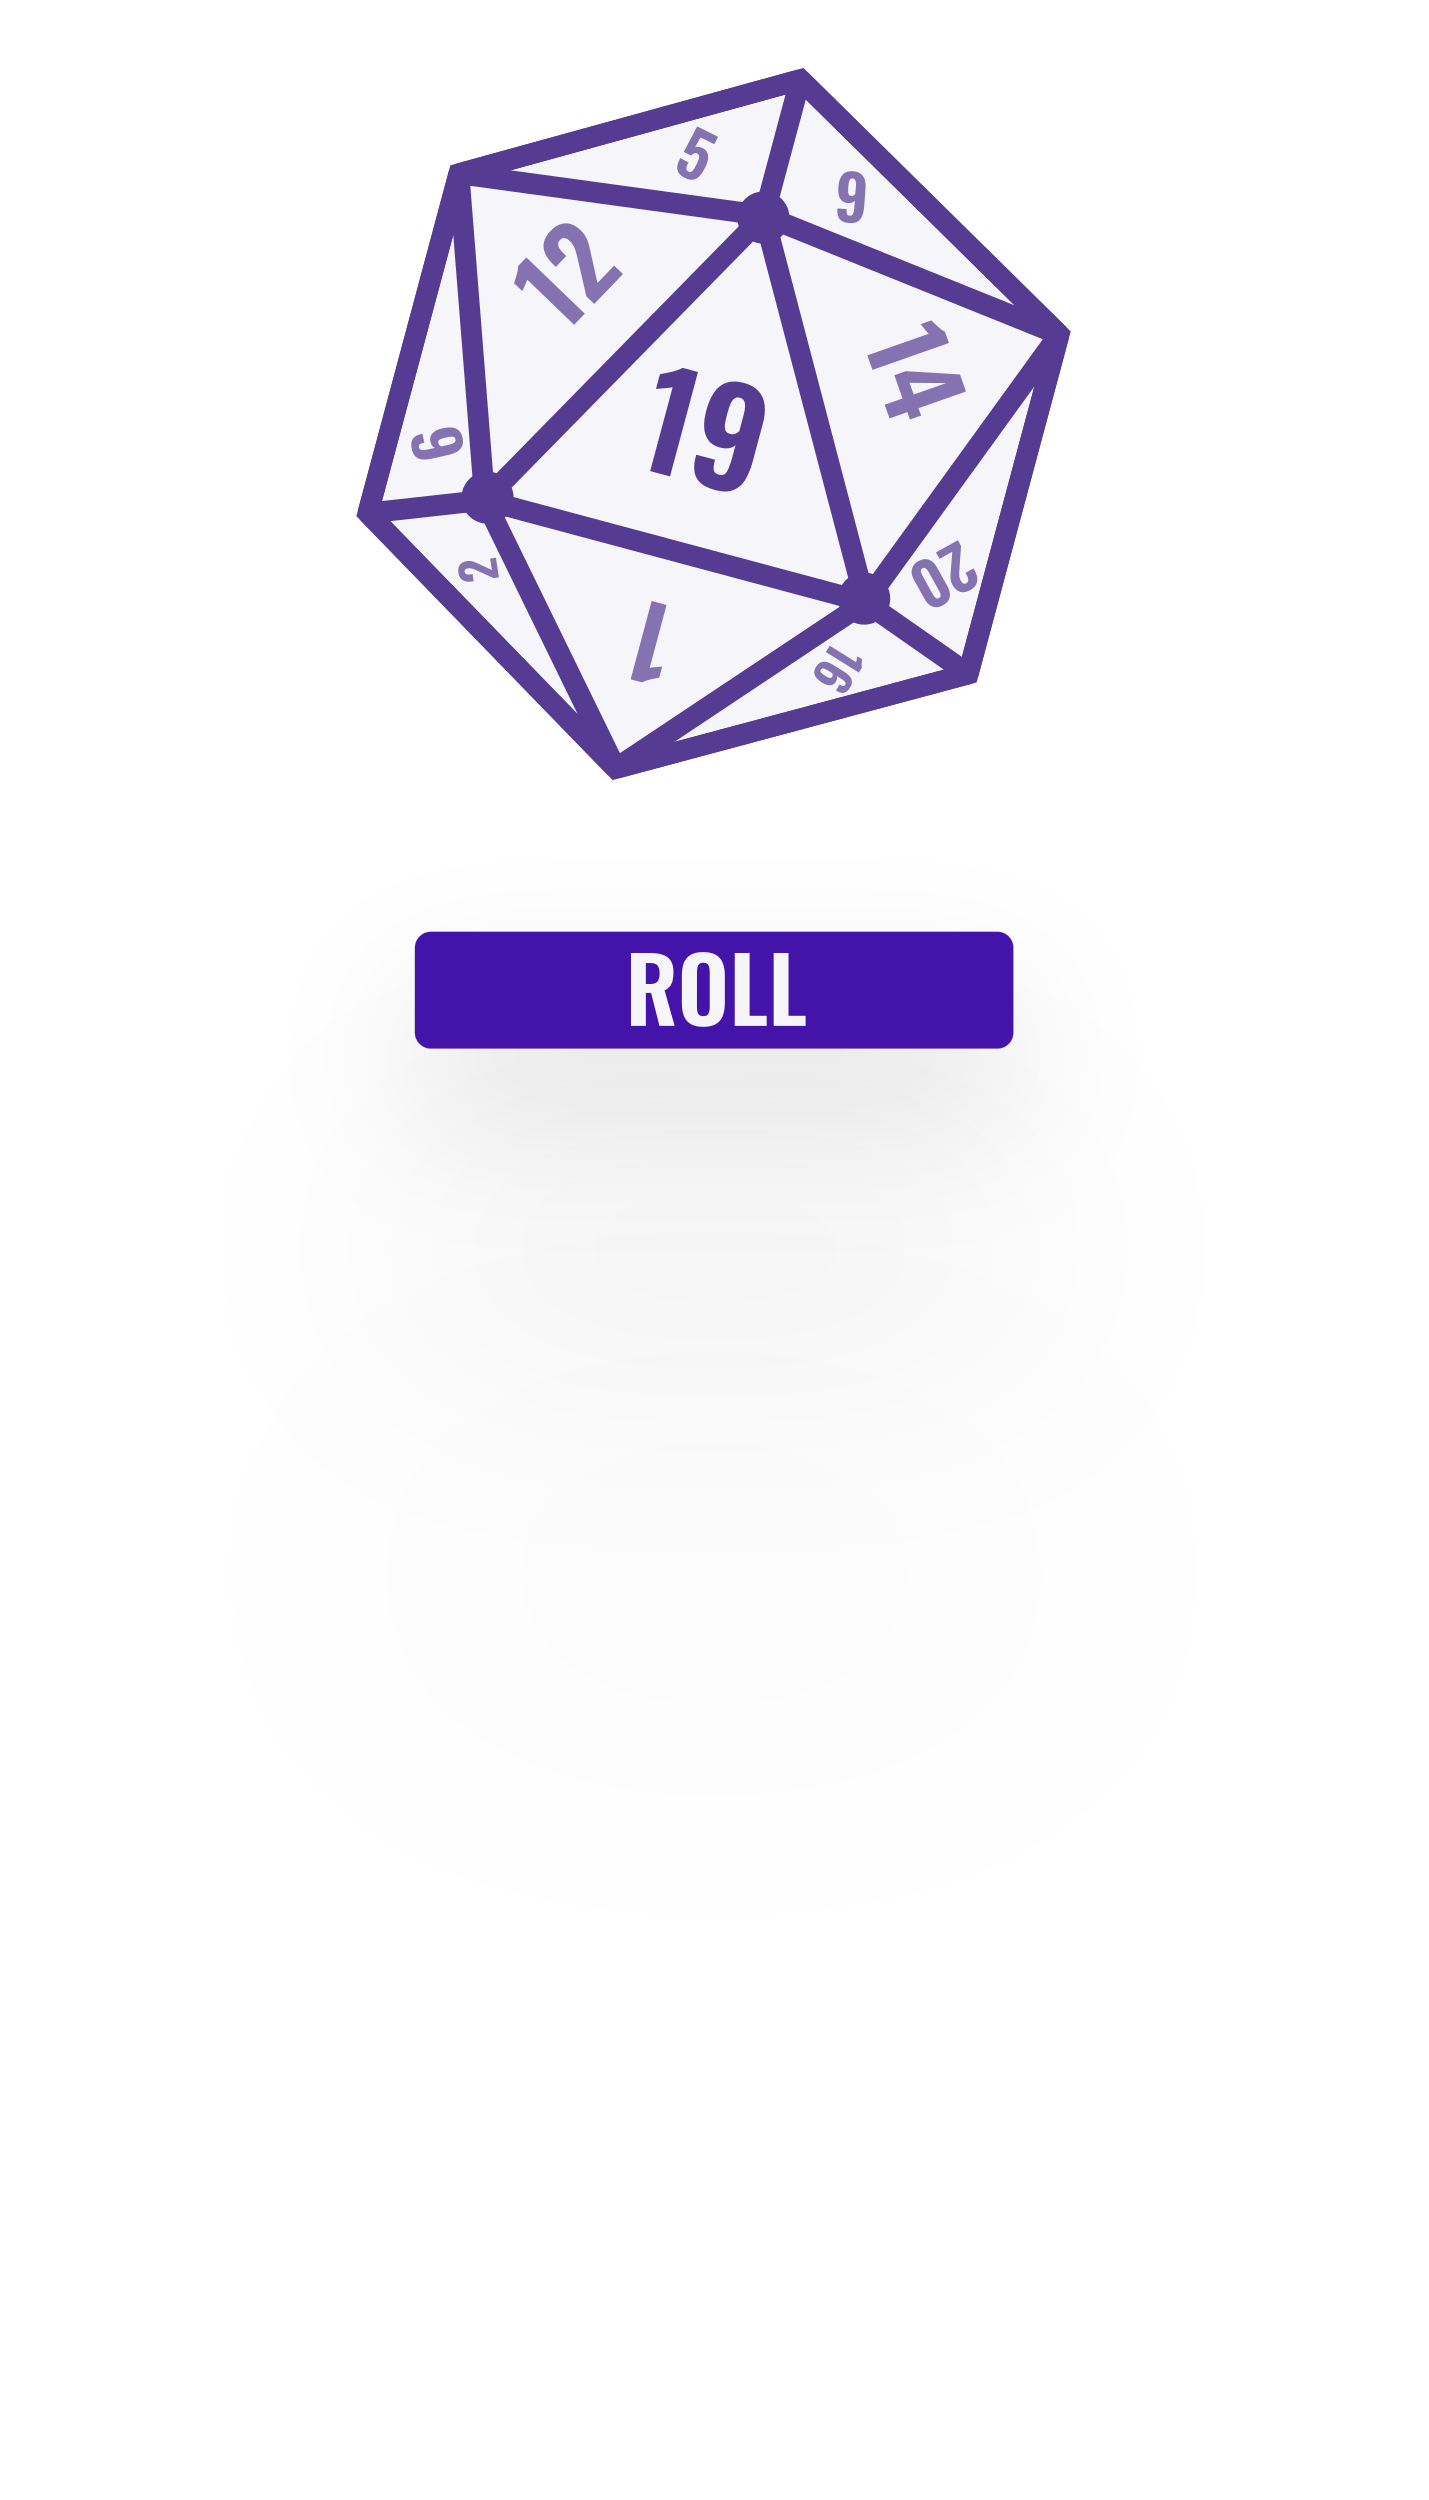
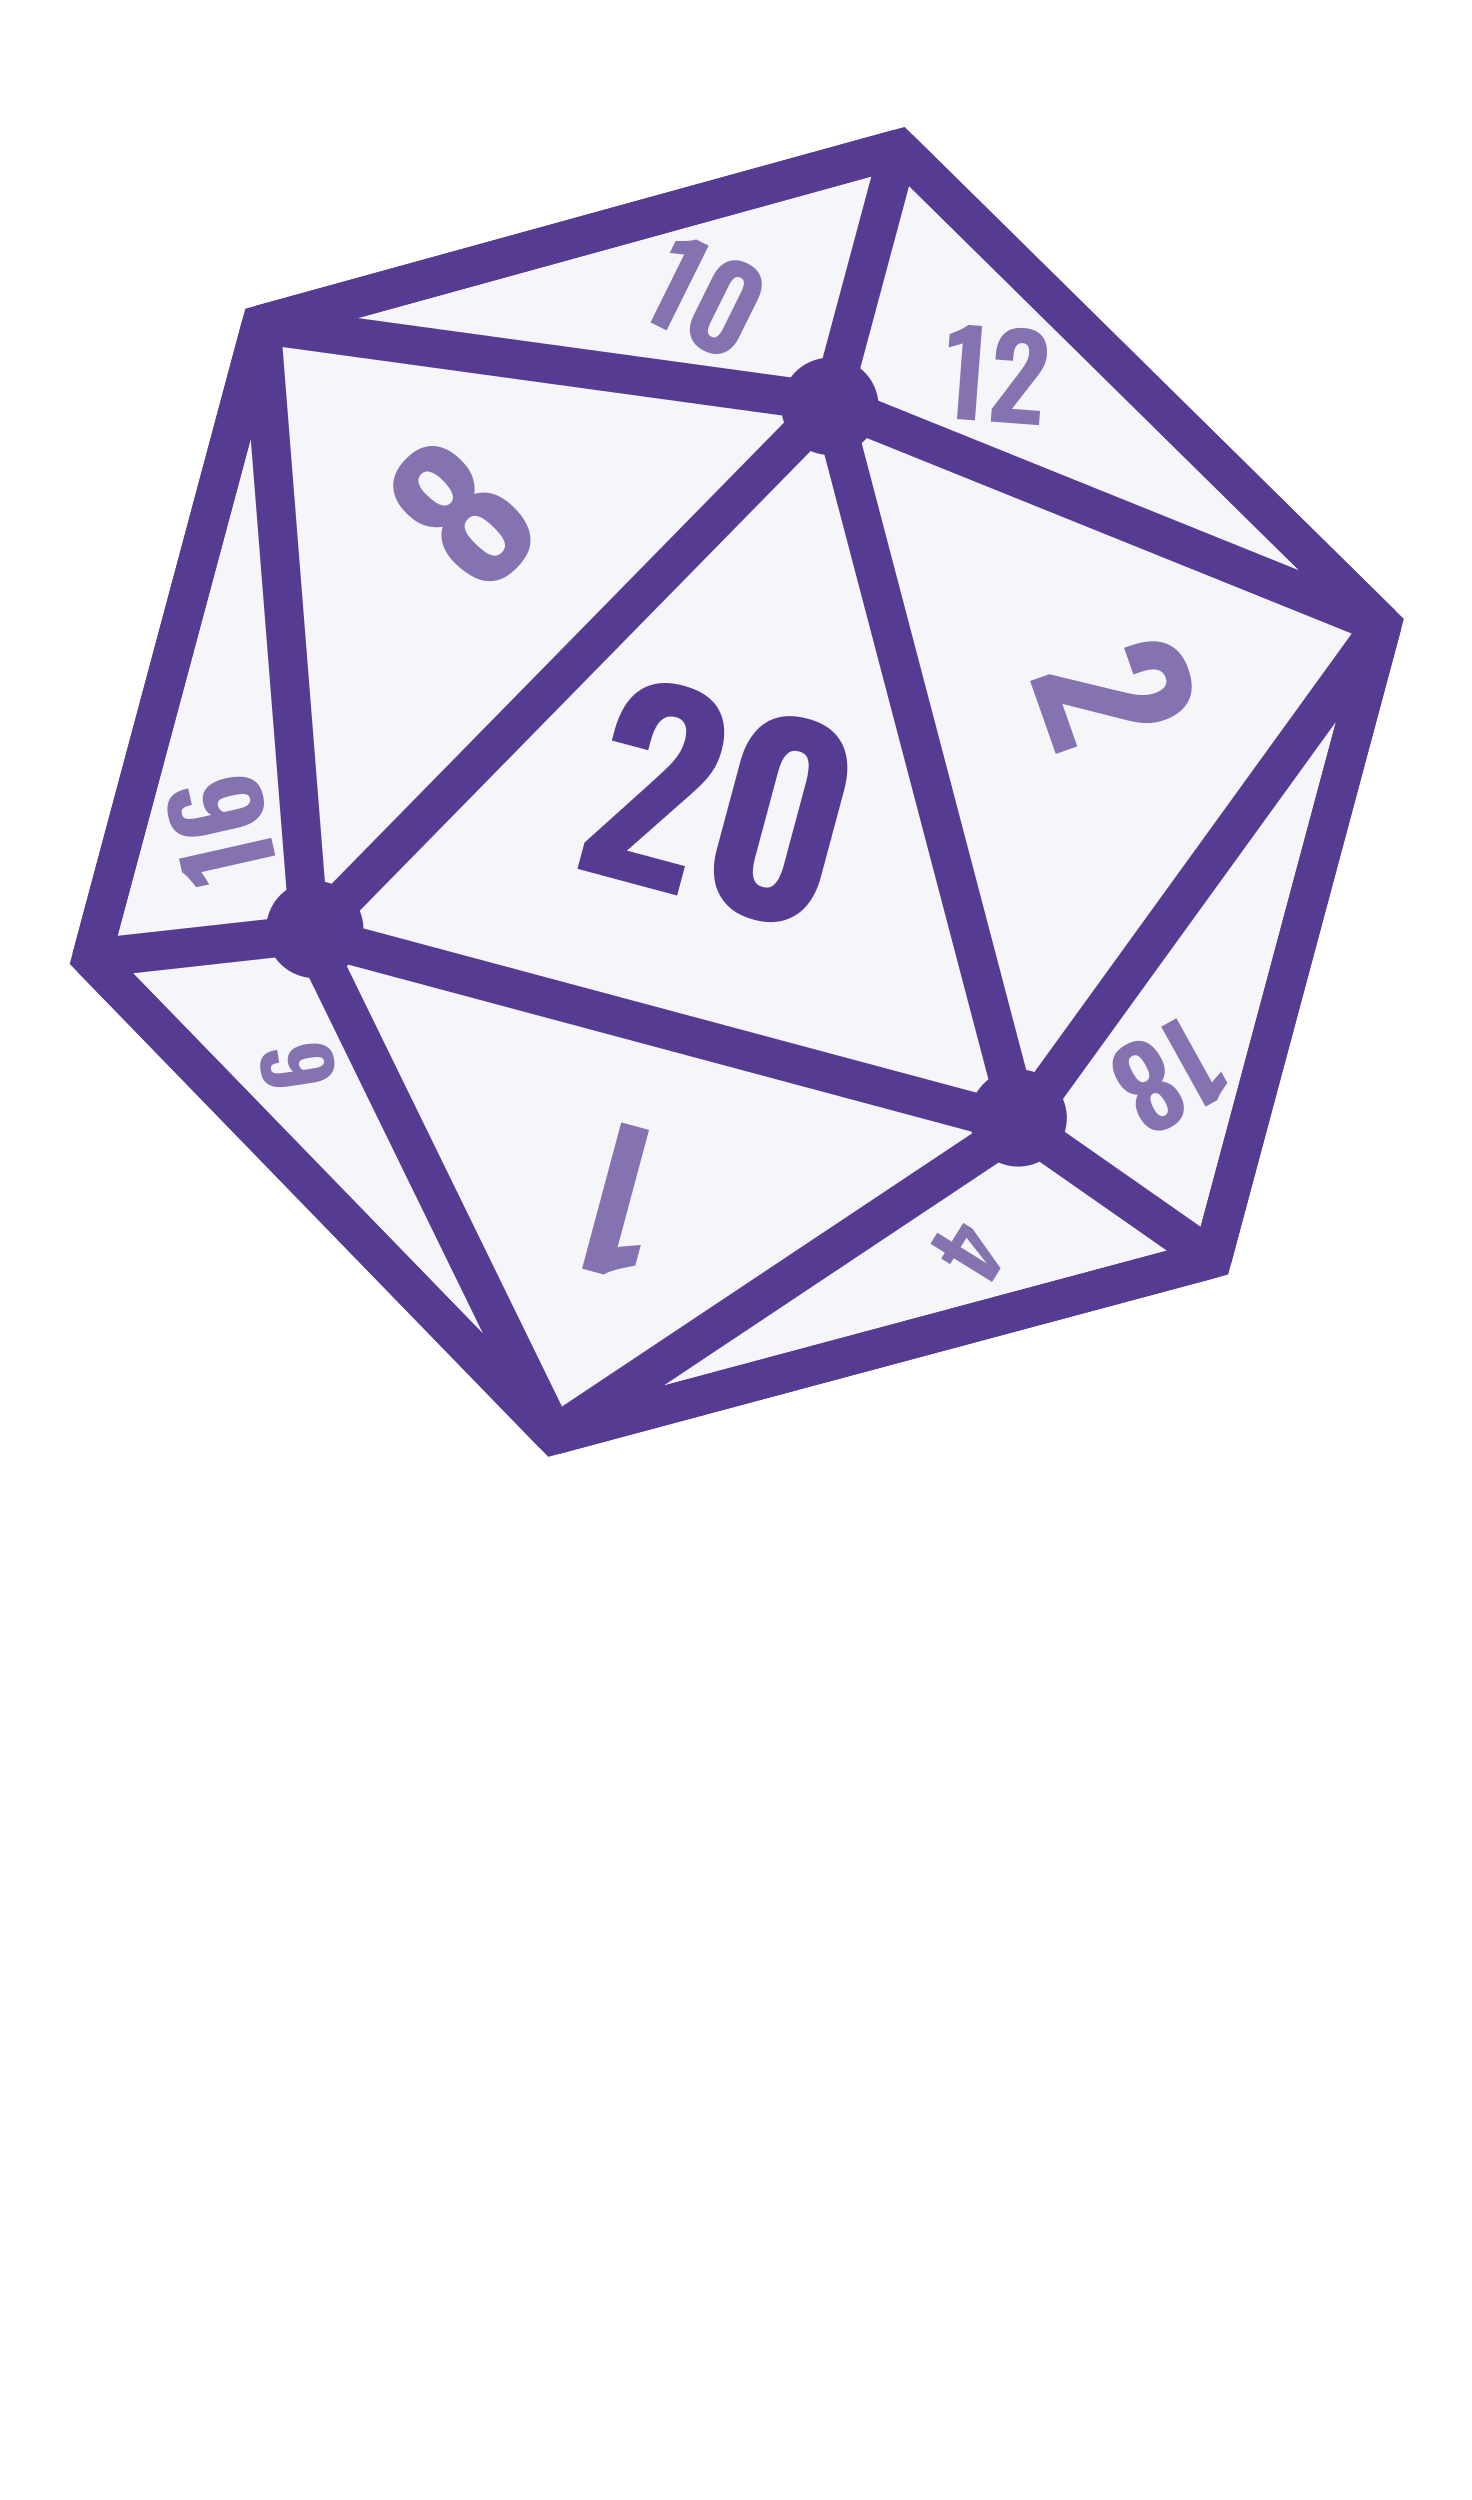
- <svg xmlns="http://www.w3.org/2000/svg" width="685" height="1199" viewBox="0 0 685 1199" fill="none">
-   <path d="M507.922 160.459L383.843 38.179L220.077 83.331L176.466 246.09L295.327 368.525L464.311 323.218L507.922 160.459Z" fill="#F5F5FA" stroke="#553B92" stroke-width="10" />
-   <path d="M366.373 103.379L415.042 288.793M366.373 103.379L507.922 160.459M366.373 103.379L383.843 38.179M366.373 103.379L220.077 83.331M366.373 103.379L232.482 239.876M415.042 288.793L507.922 160.459M415.042 288.793L232.482 239.876M415.042 288.793L295.327 368.525M415.042 288.793L464.311 323.218M507.922 160.459L383.843 38.179M507.922 160.459L464.311 323.218M383.843 38.179L220.077 83.331M464.311 323.218L295.327 368.525M295.327 368.525L176.466 246.09M295.327 368.525L232.482 239.876M176.466 246.09L220.077 83.331M176.466 246.09L232.482 239.876M220.077 83.331L232.482 239.876" stroke="#553B92" stroke-width="10" />
-   <circle cx="366.114" cy="104.344" r="9.5" transform="rotate(15 366.114 104.344)" stroke="#553B92" stroke-width="6" />
-   <circle cx="414.465" cy="287.087" r="9.5" transform="rotate(15 414.465 287.087)" stroke="#553B92" stroke-width="6" />
-   <circle cx="233.837" cy="238.684" r="9.5" transform="rotate(15 233.837 238.684)" stroke="#553B92" stroke-width="6" />
-   <g filter="url(#filter0_d_17_1198)">
-     <path d="M311.819 225.935L322.586 185.752C322.16 185.859 321.584 185.948 320.858 186.018C320.185 186.059 319.438 186.124 318.619 186.213C317.811 186.262 317.044 186.321 316.319 186.392C315.604 186.421 315.039 186.469 314.624 186.534L316.512 179.487C317.073 179.372 317.821 179.219 318.756 179.028C319.732 178.848 320.76 178.637 321.84 178.397C322.921 178.156 323.95 177.858 324.929 177.502C325.949 177.157 326.752 176.798 327.338 176.424L334.756 178.412L321.339 228.486L311.819 225.935ZM342.957 235.007C339.866 234.179 337.521 233.042 335.92 231.598C334.33 230.112 333.378 228.31 333.061 226.194C332.756 224.036 332.973 221.576 333.713 218.815C333.746 218.691 333.779 218.568 333.813 218.444C333.846 218.32 333.879 218.197 333.912 218.073L342.938 220.491C342.374 222.593 342.161 224.215 342.297 225.355C342.474 226.507 343.366 227.298 344.974 227.729C345.963 227.994 346.808 227.889 347.51 227.415C348.211 226.94 348.863 225.988 349.467 224.56C350.071 223.132 350.709 221.16 351.383 218.646L352.758 213.515C351.938 214.267 350.905 214.742 349.66 214.938C348.415 215.135 347.065 215.06 345.612 214.715C342.922 214.038 340.95 212.825 339.696 211.076C338.453 209.285 337.785 207.162 337.692 204.708C337.64 202.265 337.984 199.662 338.724 196.901C339.64 193.48 340.868 190.629 342.407 188.347C343.946 186.065 345.893 184.488 348.246 183.617C350.641 182.757 353.467 182.763 356.722 183.635C359.896 184.486 362.289 185.856 363.903 187.746C365.528 189.595 366.474 191.836 366.74 194.469C367.006 197.103 366.708 200.026 365.847 203.241L360.96 221.478C360.088 224.734 358.933 227.56 357.496 229.958C356.058 232.356 354.172 234.037 351.837 235.001C349.503 235.966 346.543 235.968 342.957 235.007ZM350.225 208.132C351.173 208.386 352.001 208.343 352.711 208.003C353.473 207.633 354.084 207.245 354.547 206.839L356.684 198.864C357.026 197.587 357.238 196.384 357.319 195.258C357.4 194.131 357.261 193.166 356.902 192.363C356.542 191.56 355.848 191.021 354.817 190.745C353.787 190.469 352.91 190.609 352.187 191.166C351.463 191.723 350.827 192.613 350.279 193.835C349.772 195.069 349.275 196.592 348.789 198.405C348.337 200.095 347.995 201.616 347.766 202.968C347.536 204.32 347.569 205.433 347.865 206.307C348.202 207.193 348.988 207.801 350.225 208.132Z" fill="#553B92" />
+ <svg xmlns="http://www.w3.org/2000/svg" width="378" height="642" viewBox="0 0 378 642" fill="none">
+   <path d="M354.922 160.459L230.843 38.179L67.076 83.331L23.465 246.09L142.327 368.525L311.311 323.218L354.922 160.459Z" fill="#F5F5FA" stroke="#553B92" stroke-width="10" />
+   <path d="M213.373 103.379L262.042 288.793M213.373 103.379L354.922 160.459M213.373 103.379L230.843 38.179M213.373 103.379L67.076 83.331M213.373 103.379L79.482 239.876M262.042 288.793L354.922 160.459M262.042 288.793L79.482 239.876M262.042 288.793L142.327 368.525M262.042 288.793L311.311 323.218M354.922 160.459L230.843 38.179M354.922 160.459L311.311 323.218M230.843 38.179L67.076 83.331M311.311 323.218L142.327 368.525M142.327 368.525L23.465 246.09M142.327 368.525L79.482 239.876M23.465 246.09L67.076 83.331M23.465 246.09L79.482 239.876M67.076 83.331L79.482 239.876" stroke="#553B92" stroke-width="10" />
+   <circle cx="213.114" cy="104.344" r="9.5" transform="rotate(15 213.114 104.344)" stroke="#553B92" stroke-width="6" />
+   <circle cx="261.465" cy="287.087" r="9.5" transform="rotate(15 261.465 287.087)" stroke="#553B92" stroke-width="6" />
+   <circle cx="80.837" cy="238.684" r="9.5" transform="rotate(15 80.8369 238.684)" stroke="#553B92" stroke-width="6" />
+   <g filter="url(#filter0_d_17_341)">
+     <path d="M148.29 223.114L150.096 216.376L167.293 200.907C168.575 199.749 169.779 198.636 170.905 197.568C172.071 196.512 173.078 195.39 173.926 194.204C174.826 192.987 175.481 191.617 175.889 190.092C176.32 188.485 176.337 187.186 175.939 186.196C175.553 185.165 174.783 184.495 173.629 184.186C172.393 183.854 171.351 183.951 170.504 184.475C169.668 184.957 168.977 185.722 168.432 186.768C167.886 187.815 167.437 188.997 167.083 190.316L166.454 192.665L157.119 190.164L157.782 187.691C158.577 184.724 159.737 182.208 161.262 180.143C162.828 178.089 164.772 176.688 167.092 175.941C169.465 175.163 172.279 175.21 175.535 176.083C179.945 177.264 182.953 179.307 184.56 182.212C186.168 185.116 186.413 188.649 185.298 192.812C184.757 194.831 183.945 196.623 182.863 198.189C181.793 199.713 180.527 201.14 179.066 202.472C177.657 203.773 176.149 205.114 174.542 206.494L161.006 218.438L175.904 222.43L173.883 229.972L148.29 223.114ZM193.611 236.185C190.602 235.379 188.274 234.093 186.627 232.326C184.98 230.56 183.949 228.472 183.535 226.064C183.131 223.615 183.31 220.968 184.072 218.125L190.085 195.684C190.869 192.758 192.027 190.33 193.561 188.4C195.105 186.428 197.032 185.089 199.341 184.383C201.651 183.677 204.351 183.738 207.442 184.566C210.492 185.383 212.819 186.669 214.425 188.425C216.072 190.191 217.071 192.314 217.423 194.794C217.785 197.232 217.575 199.914 216.791 202.84L210.778 225.281C210.016 228.124 208.848 230.506 207.273 232.425C205.71 234.303 203.773 235.595 201.464 236.302C199.154 237.008 196.537 236.969 193.611 236.185ZM195.863 227.778C196.976 228.076 197.874 227.941 198.556 227.373C199.238 226.805 199.789 226.069 200.207 225.165C200.637 224.22 200.963 223.335 201.184 222.511L207.097 200.442C207.34 199.535 207.512 198.565 207.612 197.532C207.753 196.509 207.67 195.582 207.364 194.749C207.068 193.874 206.343 193.282 205.189 192.973C204.035 192.664 203.091 192.809 202.356 193.407C201.674 193.975 201.118 194.732 200.688 195.676C200.299 196.632 199.984 197.564 199.741 198.47L193.827 220.54C193.606 221.364 193.446 222.293 193.346 223.326C193.256 224.318 193.386 225.236 193.734 226.081C194.082 226.925 194.792 227.49 195.863 227.778Z" fill="#553B92" />
  </g>
  <g opacity="0.7">
-     <path d="M221.825 209.91C222.165 211.413 222.11 212.717 221.663 213.822C221.191 214.913 220.421 215.815 219.352 216.527C218.278 217.221 216.99 217.737 215.488 218.076L207.06 219.979C205.519 220.327 204.094 220.464 202.786 220.39C201.473 220.297 200.362 219.871 199.452 219.112C198.543 218.354 197.897 217.126 197.514 215.429C197.184 213.966 197.156 212.752 197.43 211.788C197.681 210.809 198.211 210.023 199.02 209.43C199.829 208.837 200.888 208.393 202.195 208.098C202.253 208.085 202.321 208.07 202.4 208.052C202.454 208.019 202.51 207.996 202.568 207.983L203.533 212.256C202.538 212.48 201.819 212.745 201.375 213.05C200.931 213.356 200.793 213.879 200.96 214.62C201.066 215.088 201.296 215.426 201.65 215.633C202 215.821 202.54 215.894 203.268 215.852C203.973 215.796 204.93 215.631 206.14 215.358L208.569 214.81C208.082 214.653 207.663 214.337 207.31 213.864C206.952 213.37 206.684 212.774 206.506 212.077C206.186 210.837 206.244 209.778 206.681 208.9C207.095 208.007 207.791 207.276 208.77 206.706C209.729 206.141 210.862 205.711 212.169 205.416C213.769 205.055 215.237 204.929 216.574 205.037C217.91 205.146 219.035 205.589 219.949 206.367C220.839 207.129 221.464 208.311 221.825 209.91ZM218.447 210.612C218.337 210.124 218.09 209.8 217.705 209.641C217.316 209.462 216.81 209.402 216.188 209.461C215.561 209.5 214.819 209.616 213.96 209.81C213.141 209.995 212.435 210.185 211.844 210.38C211.228 210.56 210.774 210.816 210.48 211.149C210.186 211.482 210.105 211.941 210.237 212.526C210.299 212.799 210.417 213.049 210.591 213.277C210.741 213.489 210.924 213.663 211.139 213.799C211.335 213.939 211.532 214.038 211.729 214.096L215.504 213.244C216.09 213.112 216.635 212.938 217.139 212.721C217.62 212.49 217.986 212.202 218.236 211.859C218.487 211.515 218.557 211.099 218.447 210.612Z" fill="#553B92" />
+     <path d="M70.69 219.669L51.668 223.963C51.806 224.116 51.968 224.336 52.156 224.622C52.319 224.892 52.509 225.188 52.725 225.508C52.921 225.833 53.113 226.138 53.3 226.424C53.468 226.714 53.611 226.938 53.729 227.096L50.393 227.849C50.223 227.641 49.996 227.364 49.713 227.018C49.426 226.653 49.114 226.272 48.779 225.876C48.443 225.48 48.095 225.118 47.734 224.789C47.368 224.441 47.044 224.186 46.762 224.025L45.969 220.513L69.673 215.163L70.69 219.669ZM67.573 204.36C67.912 205.863 67.858 207.167 67.41 208.272C66.939 209.363 66.168 210.265 65.099 210.977C64.025 211.671 62.737 212.187 61.235 212.526L52.807 214.429C51.266 214.776 49.841 214.914 48.533 214.84C47.22 214.747 46.109 214.321 45.2 213.562C44.29 212.804 43.644 211.576 43.261 209.879C42.931 208.416 42.903 207.202 43.177 206.238C43.428 205.259 43.958 204.473 44.767 203.88C45.577 203.287 46.635 202.843 47.942 202.548C48 202.535 48.069 202.52 48.147 202.502C48.201 202.469 48.257 202.446 48.316 202.433L49.28 206.706C48.285 206.93 47.566 207.195 47.122 207.5C46.678 207.805 46.54 208.329 46.708 209.07C46.813 209.538 47.043 209.876 47.398 210.083C47.748 210.271 48.287 210.344 49.016 210.302C49.72 210.246 50.678 210.081 51.887 209.808L54.316 209.26C53.83 209.103 53.41 208.787 53.057 208.314C52.699 207.82 52.432 207.224 52.254 206.527C51.933 205.287 51.991 204.228 52.429 203.35C52.842 202.457 53.538 201.726 54.517 201.156C55.476 200.591 56.609 200.161 57.916 199.866C59.516 199.505 60.984 199.379 62.321 199.487C63.657 199.596 64.783 200.039 65.696 200.817C66.586 201.579 67.212 202.761 67.573 204.36ZM64.194 205.061C64.084 204.574 63.837 204.25 63.452 204.091C63.063 203.912 62.558 203.852 61.935 203.911C61.309 203.95 60.566 204.066 59.708 204.26C58.888 204.445 58.183 204.635 57.591 204.83C56.975 205.01 56.521 205.266 56.227 205.599C55.933 205.932 55.852 206.391 55.984 206.976C56.046 207.249 56.164 207.499 56.338 207.727C56.489 207.939 56.671 208.113 56.887 208.249C57.082 208.389 57.279 208.488 57.477 208.546L61.252 207.694C61.837 207.562 62.382 207.388 62.886 207.171C63.367 206.94 63.733 206.652 63.983 206.308C64.234 205.965 64.304 205.549 64.194 205.061Z" fill="#553B92" />
  </g>
  <g opacity="0.7">
-     <path d="M319.673 290.156L311.598 320.293C311.918 320.213 312.35 320.147 312.894 320.094C313.399 320.063 313.959 320.014 314.573 319.947C315.179 319.911 315.754 319.866 316.299 319.813C316.835 319.791 317.258 319.756 317.57 319.707L316.153 324.992C315.733 325.078 315.172 325.193 314.471 325.336C313.739 325.472 312.968 325.629 312.158 325.81C311.347 325.99 310.575 326.214 309.841 326.481C309.076 326.74 308.474 327.009 308.034 327.289L302.47 325.798L312.533 288.243L319.673 290.156Z" fill="#553B92" />
+     <path d="M166.673 290.156L158.598 320.293C158.918 320.213 159.35 320.147 159.894 320.094C160.399 320.063 160.959 320.014 161.573 319.947C162.179 319.911 162.754 319.866 163.299 319.813C163.835 319.791 164.258 319.756 164.57 319.707L163.153 324.992C162.733 325.078 162.172 325.193 161.471 325.336C160.739 325.472 159.968 325.629 159.158 325.81C158.347 325.99 157.575 326.214 156.841 326.481C156.076 326.74 155.474 327.009 155.034 327.289L149.47 325.798L159.533 288.243L166.673 290.156Z" fill="#553B92" />
  </g>
  <g opacity="0.7">
-     <path d="M415.963 170.438L445.392 160.074C445.145 159.856 444.846 159.537 444.495 159.118C444.185 158.718 443.828 158.284 443.426 157.815C443.053 157.336 442.692 156.886 442.34 156.467C442.019 156.037 441.751 155.708 441.534 155.479L446.696 153.661C447.004 153.96 447.416 154.358 447.93 154.855C448.455 155.382 449.021 155.93 449.628 156.496C450.234 157.063 450.855 157.574 451.49 158.028C452.136 158.514 452.699 158.858 453.178 159.063L455.091 164.496L418.419 177.41L415.963 170.438ZM424.296 194.101L432.853 191.087L428.931 179.95L434.409 178.02L460.411 179.602L463.281 187.751L440.507 195.771L441.751 199.302L436.409 201.183L435.165 197.652L426.608 200.665L424.296 194.101ZM436.219 183.592L438.196 189.206L453.77 183.721L436.219 183.592Z" fill="#553B92" />
+     <path d="M264.524 174.871L269.459 173.133L286.318 177.222C287.579 177.524 288.777 177.798 289.915 178.042C291.063 178.316 292.184 178.464 293.278 178.486C294.412 178.527 295.537 178.352 296.654 177.958C297.831 177.544 298.642 177.004 299.086 176.339C299.56 175.663 299.649 174.902 299.351 174.057C299.032 173.151 298.531 172.548 297.848 172.245C297.195 171.932 296.429 171.829 295.551 171.935C294.672 172.041 293.75 172.264 292.784 172.604L291.063 173.21L288.656 166.373L290.467 165.736C292.64 164.97 294.689 164.622 296.613 164.691C298.547 164.79 300.238 165.399 301.684 166.518C303.17 167.657 304.333 169.419 305.173 171.803C306.311 175.033 306.321 177.76 305.205 179.985C304.088 182.21 302.006 183.86 298.958 184.933C297.479 185.454 296.026 185.711 294.598 185.705C293.202 185.688 291.782 185.51 290.339 185.17C288.937 184.849 287.468 184.484 285.933 184.075L272.806 180.759L276.649 191.67L271.125 193.615L264.524 174.871Z" fill="#553B92" />
  </g>
  <g opacity="0.7">
-     <path d="M459.384 259.1L460.917 261.864L460.184 272.319C460.131 273.1 460.09 273.842 460.059 274.544C460.012 275.256 460.037 275.938 460.134 276.592C460.224 277.272 460.442 277.924 460.789 278.55C461.155 279.209 461.558 279.638 462 279.835C462.45 280.049 462.912 280.025 463.385 279.763C463.893 279.481 464.202 279.122 464.313 278.684C464.433 278.264 464.417 277.797 464.266 277.285C464.114 276.772 463.888 276.245 463.588 275.704L463.053 274.74L466.882 272.616L467.445 273.63C468.12 274.848 468.535 276.033 468.688 277.186C468.824 278.348 468.632 279.417 468.111 280.391C467.583 281.391 466.651 282.262 465.316 283.003C463.507 284.007 461.883 284.288 460.445 283.848C459.007 283.408 457.814 282.334 456.867 280.626C456.407 279.798 456.107 278.958 455.967 278.108C455.836 277.274 455.799 276.41 455.856 275.516C455.905 274.649 455.974 273.737 456.063 272.781L456.713 264.627L450.602 268.018L448.885 264.924L459.384 259.1ZM440.501 269.111C441.735 268.426 442.899 268.112 443.991 268.169C445.084 268.226 446.077 268.582 446.971 269.236C447.874 269.907 448.649 270.826 449.296 271.992L454.403 281.197C455.069 282.398 455.456 283.554 455.564 284.666C455.682 285.794 455.475 286.837 454.945 287.795C454.415 288.752 453.516 289.582 452.248 290.286C450.997 290.98 449.834 291.294 448.758 291.227C447.665 291.17 446.671 290.793 445.775 290.096C444.889 289.416 444.114 288.475 443.448 287.275L438.341 278.07C437.694 276.903 437.324 275.759 437.233 274.638C437.151 273.534 437.375 272.503 437.905 271.546C438.435 270.589 439.301 269.777 440.501 269.111ZM442.414 272.56C441.958 272.813 441.708 273.14 441.664 273.54C441.621 273.94 441.673 274.353 441.821 274.779C441.979 275.222 442.151 275.613 442.339 275.951L447.361 285.004C447.568 285.376 447.817 285.746 448.11 286.115C448.386 286.492 448.705 286.768 449.067 286.943C449.439 287.135 449.861 287.1 450.335 286.837C450.808 286.574 451.07 286.23 451.121 285.804C451.165 285.404 451.108 284.982 450.95 284.539C450.776 284.105 450.585 283.702 450.379 283.33L445.357 274.277C445.169 273.939 444.929 273.586 444.636 273.217C444.353 272.866 444.022 272.608 443.642 272.442C443.263 272.277 442.854 272.316 442.414 272.56Z" fill="#553B92" />
+     <path d="M302.099 261.477L311.244 277.96C311.349 277.791 311.509 277.581 311.723 277.329C311.929 277.104 312.152 276.848 312.391 276.561C312.639 276.291 312.87 276.03 313.084 275.778C313.308 275.544 313.477 275.35 313.592 275.198L315.195 278.089C315.049 278.303 314.853 278.588 314.609 278.945C314.348 279.311 314.079 279.703 313.803 280.122C313.526 280.541 313.285 280.962 313.078 281.386C312.854 281.82 312.706 282.19 312.632 282.496L309.589 284.184L298.194 263.643L302.099 261.477ZM289.082 268.3C290.435 267.55 291.662 267.212 292.764 267.285C293.876 267.376 294.876 267.805 295.766 268.572C296.639 269.348 297.417 270.353 298.102 271.587C298.412 272.145 298.652 272.697 298.822 273.244C298.993 273.79 299.089 274.323 299.111 274.841C299.134 275.359 299.085 275.85 298.967 276.314C298.841 276.804 298.631 277.263 298.338 277.691C299.121 277.787 299.925 278.082 300.751 278.574C301.57 279.093 302.302 279.914 302.947 281.037C303.592 282.161 303.945 283.236 304.007 284.263C304.078 285.307 303.846 286.265 303.312 287.136C302.778 288.007 301.937 288.761 300.787 289.399C299.621 290.046 298.535 290.361 297.53 290.343C296.509 290.335 295.582 290.02 294.751 289.398C293.929 288.793 293.212 287.919 292.6 286.777C291.98 285.618 291.666 284.554 291.659 283.585C291.644 282.643 291.817 281.817 292.176 281.11C291.657 281.132 291.165 281.062 290.7 280.9C290.227 280.765 289.776 280.55 289.348 280.257C288.92 279.964 288.519 279.6 288.146 279.166C287.756 278.742 287.406 278.251 287.096 277.693C286.378 276.477 285.937 275.285 285.775 274.115C285.595 272.954 285.761 271.878 286.272 270.887C286.776 269.922 287.713 269.06 289.082 268.3ZM290.7 271.216C290.21 271.488 289.94 271.859 289.891 272.328C289.842 272.798 289.919 273.297 290.124 273.824C290.328 274.352 290.557 274.844 290.81 275.301C291.093 275.851 291.418 276.356 291.784 276.817C292.133 277.286 292.515 277.616 292.93 277.806C293.345 277.996 293.797 277.955 294.287 277.683C294.761 277.42 295.035 277.058 295.111 276.596C295.169 276.144 295.1 275.64 294.903 275.086C294.699 274.558 294.442 274.016 294.132 273.458C293.879 273.001 293.578 272.538 293.229 272.069C292.889 271.616 292.507 271.286 292.083 271.079C291.651 270.899 291.19 270.944 290.7 271.216ZM296.06 280.878C295.722 281.066 295.522 281.343 295.46 281.709C295.38 282.084 295.422 282.537 295.583 283.066C295.744 283.596 296.003 284.182 296.359 284.825C296.762 285.552 297.204 286.069 297.685 286.377C298.158 286.712 298.648 286.738 299.155 286.457C299.662 286.176 299.916 285.737 299.916 285.139C299.909 284.568 299.709 283.928 299.315 283.218C298.958 282.576 298.602 282.033 298.245 281.589C297.881 281.172 297.519 280.898 297.159 280.766C296.781 280.644 296.415 280.681 296.06 280.878Z" fill="#553B92" />
  </g>
  <g opacity="0.7">
-     <path d="M397.942 309.712L410.644 317.597C410.651 317.439 410.681 317.232 410.732 316.975C410.788 316.739 410.843 316.476 410.898 316.184C410.965 315.901 411.025 315.631 411.076 315.375C411.14 315.126 411.182 314.926 411.203 314.777L413.431 316.16C413.412 316.364 413.387 316.638 413.355 316.979C413.316 317.333 413.281 317.709 413.252 318.106C413.222 318.502 413.217 318.888 413.238 319.261C413.251 319.648 413.291 319.962 413.358 320.202L411.902 322.547L396.074 312.722L397.942 309.712ZM391.411 319.753C392.034 318.75 392.765 318.067 393.604 317.703C394.448 317.361 395.354 317.283 396.322 317.468C397.281 317.667 398.263 318.077 399.266 318.7L404.894 322.194C405.923 322.832 406.775 323.524 407.45 324.268C408.117 325.025 408.495 325.855 408.584 326.758C408.673 327.662 408.366 328.68 407.662 329.814C407.056 330.791 406.418 331.469 405.75 331.848C405.086 332.248 404.374 332.393 403.613 332.281C402.852 332.17 402.035 331.843 401.162 331.301C401.123 331.277 401.078 331.249 401.026 331.216C400.978 331.205 400.935 331.187 400.896 331.163L402.667 328.31C403.332 328.722 403.867 328.965 404.274 329.037C404.68 329.108 405.037 328.897 405.344 328.402C405.538 328.089 405.594 327.781 405.512 327.477C405.422 327.187 405.167 326.857 404.746 326.487C404.331 326.139 403.719 325.714 402.911 325.213L401.289 324.206C401.471 324.554 401.531 324.952 401.469 325.4C401.398 325.862 401.224 326.332 400.946 326.809C400.455 327.659 399.853 328.206 399.142 328.45C398.436 328.716 397.662 328.741 396.822 328.525C395.994 328.318 395.143 327.944 394.27 327.402C393.202 326.739 392.332 326.018 391.66 325.24C390.988 324.462 390.611 323.615 390.531 322.698C390.455 321.803 390.748 320.821 391.411 319.753ZM393.634 321.187C393.432 321.513 393.393 321.823 393.518 322.116C393.634 322.423 393.878 322.728 394.25 323.031C394.613 323.347 395.081 323.682 395.655 324.038C396.202 324.378 396.689 324.654 397.117 324.865C397.551 325.098 397.937 325.202 398.276 325.179C398.616 325.155 398.907 324.947 399.15 324.557C399.263 324.374 399.333 324.174 399.36 323.956C399.392 323.759 399.386 323.566 399.341 323.376C399.31 323.194 399.256 323.034 399.179 322.896L396.658 321.331C396.267 321.089 395.876 320.891 395.484 320.738C395.096 320.606 394.742 320.566 394.42 320.619C394.099 320.672 393.837 320.861 393.634 321.187Z" fill="#553B92" />
+     <path d="M240.692 316.559L244.385 318.851L247.369 314.044L249.733 315.512L256.945 325.7L254.761 329.218L244.932 323.116L243.986 324.641L241.68 323.209L242.626 321.685L238.933 319.392L240.692 316.559ZM248.195 317.86L246.691 320.283L253.413 324.456L248.195 317.86Z" fill="#553B92" />
  </g>
  <g opacity="0.7">
-     <path d="M239.281 276.894L236.803 277.273L229.229 273.848C228.663 273.593 228.123 273.358 227.609 273.141C227.093 272.91 226.578 272.741 226.065 272.633C225.535 272.512 224.989 272.495 224.428 272.581C223.837 272.671 223.408 272.853 223.139 273.127C222.856 273.403 222.746 273.753 222.811 274.177C222.881 274.632 223.063 274.961 223.358 275.164C223.637 275.37 223.989 275.487 224.412 275.515C224.835 275.543 225.289 275.52 225.774 275.446L226.638 275.314L227.163 278.747L226.254 278.886C225.162 279.053 224.167 279.035 223.267 278.831C222.365 278.612 221.623 278.175 221.042 277.519C220.443 276.851 220.053 275.918 219.87 274.72C219.622 273.099 219.859 271.814 220.583 270.865C221.307 269.917 222.434 269.326 223.965 269.092C224.707 268.978 225.414 268.986 226.086 269.116C226.742 269.249 227.395 269.459 228.044 269.748C228.675 270.023 229.334 270.326 230.021 270.655L235.906 273.385L235.068 267.906L237.842 267.482L239.281 276.894Z" fill="#553B92" />
+     <path d="M85.804 272.099C85.982 273.266 85.87 274.26 85.469 275.082C85.049 275.89 84.412 276.538 83.556 277.026C82.697 277.499 81.684 277.824 80.517 278.002L73.969 279.004C72.772 279.187 71.675 279.215 70.678 279.088C69.679 278.946 68.853 278.561 68.198 277.932C67.543 277.303 67.115 276.329 66.914 275.01C66.74 273.874 66.784 272.944 67.046 272.221C67.29 271.486 67.737 270.913 68.388 270.504C69.039 270.094 69.873 269.811 70.888 269.656C70.933 269.649 70.987 269.641 71.047 269.632C71.09 269.61 71.135 269.595 71.18 269.588L71.688 272.908C70.915 273.026 70.35 273.19 69.995 273.399C69.639 273.609 69.505 274.001 69.593 274.577C69.649 274.941 69.806 275.212 70.066 275.389C70.324 275.551 70.732 275.636 71.292 275.644C71.834 275.639 72.575 275.564 73.514 275.42L75.401 275.132C75.038 274.986 74.734 274.722 74.49 274.341C74.243 273.944 74.07 273.474 73.971 272.931C73.793 271.965 73.894 271.159 74.276 270.511C74.64 269.85 75.212 269.328 75.991 268.946C76.755 268.565 77.645 268.297 78.66 268.142C79.903 267.952 81.033 267.934 82.049 268.089C83.066 268.244 83.902 268.643 84.559 269.287C85.199 269.919 85.614 270.856 85.804 272.099ZM83.182 272.453C83.124 272.074 82.952 271.813 82.667 271.671C82.379 271.513 81.996 271.44 81.516 271.451C81.035 271.447 80.461 271.496 79.794 271.598C79.157 271.696 78.608 271.803 78.145 271.92C77.664 272.025 77.303 272.196 77.06 272.435C76.817 272.674 76.731 273.021 76.8 273.475C76.833 273.688 76.909 273.885 77.031 274.068C77.134 274.239 77.264 274.382 77.422 274.497C77.564 274.615 77.709 274.701 77.857 274.756L80.79 274.308C81.245 274.238 81.671 274.134 82.069 273.996C82.449 273.845 82.744 273.645 82.954 273.395C83.164 273.146 83.24 272.832 83.182 272.453Z" fill="#553B92" />
  </g>
  <g opacity="0.7">
-     <path d="M407.329 106.981C405.834 106.869 404.654 106.55 403.791 106.024C402.93 105.478 402.334 104.731 402.004 103.783C401.675 102.816 401.561 101.664 401.662 100.328C401.666 100.268 401.671 100.208 401.675 100.149C401.68 100.089 401.684 100.029 401.689 99.969L406.056 100.297C405.98 101.314 406.023 102.08 406.185 102.593C406.367 103.108 406.847 103.395 407.624 103.453C408.103 103.489 408.483 103.367 408.765 103.088C409.047 102.808 409.264 102.313 409.418 101.603C409.572 100.892 409.694 99.928 409.786 98.712L409.972 96.229C409.66 96.647 409.226 96.955 408.669 97.154C408.113 97.353 407.485 97.436 406.785 97.404C405.487 97.326 404.473 96.939 403.744 96.243C403.015 95.526 402.523 94.606 402.266 93.484C402.029 92.363 401.961 91.135 402.061 89.798C402.186 88.143 402.503 86.723 403.013 85.538C403.523 84.353 404.283 83.457 405.291 82.851C406.319 82.246 407.621 82.003 409.196 82.121C410.732 82.237 411.954 82.659 412.862 83.389C413.771 84.099 414.402 85.049 414.754 86.239C415.106 87.429 415.223 88.801 415.106 90.357L414.443 99.182C414.325 100.758 414.039 102.16 413.586 103.39C413.133 104.619 412.41 105.558 411.419 106.205C410.428 106.853 409.065 107.112 407.329 106.981ZM408.337 93.97C408.795 94.005 409.173 93.913 409.47 93.694C409.789 93.457 410.037 93.225 410.215 92.998L410.505 89.139C410.551 88.521 410.544 87.948 410.483 87.422C410.422 86.896 410.274 86.464 410.039 86.126C409.804 85.787 409.437 85.599 408.938 85.561C408.439 85.524 408.048 85.665 407.763 85.985C407.478 86.304 407.263 86.769 407.117 87.38C406.991 87.993 406.894 88.737 406.829 89.615C406.767 90.433 406.742 91.163 406.754 91.805C406.766 92.448 406.878 92.958 407.091 93.335C407.323 93.713 407.738 93.925 408.337 93.97Z" fill="#553B92" />
+     <path d="M245.761 107.61L247.221 88.165C247.034 88.251 246.777 88.342 246.448 88.438C246.142 88.515 245.804 88.61 245.434 88.722C245.066 88.815 244.718 88.909 244.39 89.005C244.064 89.081 243.808 89.152 243.622 89.218L243.878 85.808C244.127 85.706 244.458 85.57 244.871 85.401C245.305 85.233 245.76 85.047 246.237 84.842C246.714 84.637 247.162 84.41 247.582 84.16C248.022 83.913 248.36 83.677 248.598 83.455L252.188 83.724L250.368 107.956L245.761 107.61ZM254.426 108.261L254.671 105L261.245 96.378C261.735 95.733 262.192 95.115 262.617 94.526C263.063 93.937 263.429 93.333 263.716 92.713C264.025 92.074 264.207 91.386 264.262 90.648C264.321 89.87 264.215 89.27 263.946 88.849C263.679 88.408 263.265 88.166 262.707 88.124C262.109 88.079 261.637 88.215 261.293 88.53C260.95 88.825 260.698 89.237 260.538 89.766C260.378 90.296 260.274 90.88 260.226 91.518L260.141 92.655L255.623 92.316L255.713 91.119C255.821 89.683 256.136 88.423 256.659 87.339C257.201 86.257 257.975 85.442 258.978 84.896C260.004 84.331 261.304 84.108 262.879 84.226C265.013 84.387 266.577 85.066 267.57 86.263C268.563 87.461 268.984 89.067 268.833 91.081C268.759 92.059 268.542 92.955 268.18 93.77C267.819 94.565 267.36 95.333 266.803 96.073C266.268 96.795 265.69 97.544 265.07 98.32L259.875 105L267.085 105.541L266.811 109.191L254.426 108.261Z" fill="#553B92" />
  </g>
  <g opacity="0.7">
-     <path d="M275.337 155.772L252.871 134.121C252.787 134.439 252.636 134.85 252.419 135.351C252.201 135.808 251.973 136.322 251.735 136.892C251.473 137.44 251.234 137.965 251.017 138.467C250.777 138.946 250.603 139.334 250.495 139.63L246.555 135.833C246.683 135.423 246.854 134.877 247.068 134.194C247.304 133.488 247.539 132.737 247.773 131.941C248.007 131.144 248.185 130.36 248.307 129.589C248.451 128.794 248.506 128.136 248.474 127.616L252.471 123.469L280.466 150.449L275.337 155.772ZM284.985 145.761L281.217 142.13L277.307 125.229C277.012 123.967 276.718 122.773 276.426 121.647C276.156 120.498 275.785 119.43 275.315 118.442C274.843 117.41 274.181 116.483 273.328 115.662C272.43 114.796 271.583 114.313 270.789 114.215C269.972 114.094 269.253 114.356 268.631 115.001C267.965 115.693 267.65 116.411 267.687 117.158C267.7 117.881 267.951 118.612 268.44 119.35C268.929 120.088 269.542 120.812 270.279 121.523L271.593 122.788L266.563 128.007L265.181 126.675C263.522 125.076 262.291 123.402 261.489 121.651C260.71 119.878 260.496 118.094 260.848 116.299C261.198 114.46 262.251 112.63 264.005 110.81C266.381 108.344 268.814 107.111 271.303 107.11C273.793 107.11 276.201 108.231 278.528 110.473C279.657 111.562 280.539 112.745 281.174 114.023C281.785 115.279 282.263 116.628 282.606 118.07C282.949 119.467 283.282 120.943 283.605 122.499L286.53 135.718L294.558 127.389L298.774 131.452L284.985 145.761Z" fill="#553B92" />
+     <path d="M132.894 145.647C131.117 147.491 129.339 148.621 127.559 149.039C125.756 149.434 123.964 149.241 122.185 148.459C120.427 147.654 118.707 146.441 117.025 144.82C116.265 144.087 115.617 143.33 115.082 142.547C114.548 141.765 114.137 140.969 113.85 140.16C113.564 139.351 113.402 138.55 113.365 137.759C113.327 136.922 113.436 136.094 113.692 135.275C112.406 135.502 110.991 135.426 109.445 135.047C107.898 134.623 106.341 133.679 104.776 132.214C103.21 130.749 102.129 129.219 101.534 127.623C100.915 126.005 100.817 124.378 101.24 122.74C101.662 121.103 102.628 119.501 104.138 117.934C105.671 116.344 107.236 115.32 108.834 114.86C110.455 114.378 112.074 114.427 113.691 115.008C115.286 115.567 116.844 116.602 118.366 118.113C119.91 119.646 120.923 121.178 121.404 122.708C121.884 124.192 122.011 125.582 121.786 126.876C122.596 126.589 123.408 126.461 124.223 126.492C125.038 126.476 125.855 126.597 126.674 126.854C127.494 127.11 128.304 127.491 129.105 127.997C129.929 128.48 130.721 129.087 131.481 129.82C133.208 131.395 134.484 133.069 135.308 134.841C136.155 136.591 136.415 138.374 136.086 140.191C135.757 141.962 134.693 143.781 132.894 145.647ZM128.919 141.817C129.563 141.149 129.81 140.431 129.66 139.664C129.51 138.898 129.146 138.146 128.566 137.41C127.987 136.674 127.386 136.006 126.764 135.407C126.049 134.673 125.29 134.031 124.488 133.48C123.708 132.906 122.944 132.569 122.195 132.47C121.446 132.37 120.75 132.655 120.106 133.323C119.484 133.968 119.226 134.674 119.33 135.442C119.457 136.186 119.811 136.949 120.391 137.731C120.97 138.467 121.64 139.201 122.401 139.934C123.023 140.534 123.724 141.121 124.504 141.695C125.261 142.246 126.025 142.583 126.797 142.705C127.568 142.781 128.275 142.485 128.919 141.817ZM115.751 129.126C116.195 128.665 116.378 128.13 116.299 127.52C116.242 126.888 115.957 126.191 115.445 125.431C114.933 124.671 114.24 123.87 113.364 123.026C112.373 122.071 111.423 121.466 110.513 121.211C109.602 120.911 108.814 121.107 108.148 121.798C107.481 122.489 107.293 123.308 107.582 124.253C107.87 125.153 108.498 126.069 109.466 127.002C110.341 127.845 111.169 128.532 111.948 129.06C112.726 129.544 113.433 129.803 114.067 129.836C114.724 129.847 115.285 129.61 115.751 129.126Z" fill="#553B92" />
  </g>
  <g opacity="0.7">
-     <path d="M328.452 85.313C326.929 84.558 325.903 83.702 325.372 82.747C324.841 81.791 324.673 80.736 324.866 79.582C325.077 78.436 325.516 77.192 326.182 75.848L330.187 77.835C329.796 78.623 329.511 79.308 329.334 79.89C329.175 80.481 329.154 80.973 329.272 81.366C329.407 81.768 329.739 82.089 330.268 82.329C330.796 82.569 331.27 82.559 331.69 82.298C332.109 82.037 332.519 81.571 332.92 80.899C333.32 80.227 333.756 79.416 334.227 78.466C334.609 77.696 334.902 76.993 335.106 76.357C335.31 75.722 335.362 75.167 335.262 74.693C335.18 74.228 334.87 73.862 334.333 73.596C333.849 73.356 333.361 73.326 332.87 73.506C332.397 73.696 331.933 74.068 331.478 74.624L327.931 72.864L334.36 60.649L344.357 65.609L342.584 69.183L335.999 65.916L333.371 70.607C333.719 70.445 334.193 70.39 334.793 70.442C335.41 70.502 336.023 70.661 336.632 70.919C337.814 71.371 338.639 72.049 339.107 72.951C339.593 73.861 339.753 74.934 339.586 76.169C339.429 77.386 338.977 78.747 338.231 80.252C337.662 81.398 337.061 82.429 336.429 83.343C335.806 84.24 335.11 84.944 334.343 85.456C333.584 85.95 332.721 86.203 331.755 86.215C330.79 86.227 329.688 85.927 328.452 85.313Z" fill="#553B92" />
+     <path d="M167.045 82.797L175.711 65.329C175.506 65.338 175.233 65.326 174.893 65.291C174.58 65.247 174.231 65.208 173.846 65.173C173.47 65.121 173.112 65.077 172.772 65.043C172.441 64.99 172.177 64.959 171.98 64.951L173.5 61.887C173.769 61.886 174.126 61.885 174.574 61.884C175.039 61.892 175.531 61.89 176.049 61.88C176.568 61.869 177.069 61.827 177.552 61.754C178.052 61.69 178.455 61.599 178.758 61.482L181.983 63.082L171.183 84.85L167.045 82.797ZM180.85 90.115C179.542 89.466 178.591 88.66 177.998 87.695C177.405 86.731 177.124 85.677 177.156 84.532C177.198 83.369 177.525 82.169 178.138 80.933L182.978 71.178C183.609 69.906 184.366 68.897 185.25 68.152C186.142 67.389 187.151 66.952 188.278 66.841C189.404 66.731 190.64 67.008 191.983 67.675C193.309 68.333 194.26 69.139 194.835 70.095C195.428 71.059 195.691 72.127 195.623 73.299C195.564 74.453 195.219 75.666 194.588 76.938L189.748 86.693C189.134 87.929 188.377 88.916 187.476 89.652C186.584 90.37 185.575 90.785 184.448 90.895C183.321 91.006 182.122 90.746 180.85 90.115ZM182.663 86.46C183.147 86.7 183.572 86.721 183.938 86.523C184.304 86.325 184.625 86.038 184.901 85.662C185.186 85.267 185.418 84.891 185.595 84.532L190.355 74.938C190.551 74.544 190.72 74.114 190.861 73.649C191.021 73.192 191.069 72.758 191.005 72.347C190.95 71.918 190.672 71.579 190.17 71.33C189.668 71.081 189.221 71.06 188.828 71.267C188.462 71.465 188.136 71.761 187.851 72.156C187.584 72.559 187.353 72.958 187.157 73.352L182.397 82.946C182.22 83.304 182.06 83.716 181.918 84.182C181.785 84.629 181.76 85.063 181.842 85.483C181.924 85.903 182.197 86.229 182.663 86.46Z" fill="#553B92" />
  </g>
-   <g filter="url(#filter1_ddddd_17_1198)">
-     <rect x="199" y="446.887" width="287" height="56" rx="7.627" fill="#4414AA" />
-   </g>
-   <path d="M302.632 492V457.052H311.692C314.051 457.052 316.064 457.326 317.733 457.872C319.43 458.39 320.724 459.325 321.616 460.677C322.536 462.028 322.996 463.898 322.996 466.285C322.996 467.724 322.867 469.004 322.608 470.125C322.378 471.218 321.947 472.182 321.314 473.016C320.71 473.821 319.847 474.469 318.725 474.958L323.557 492H316.266L312.253 476.166H309.751V492H302.632ZM309.751 471.937H311.822C312.972 471.937 313.878 471.751 314.54 471.377C315.201 471.003 315.662 470.442 315.921 469.694C316.208 468.917 316.352 467.968 316.352 466.846C316.352 465.236 316.05 464.013 315.446 463.179C314.871 462.316 313.778 461.885 312.167 461.885H309.751V471.937ZM337.284 492.475C334.724 492.475 332.696 492.014 331.2 491.094C329.705 490.174 328.626 488.865 327.964 487.168C327.332 485.442 327.015 483.385 327.015 480.998V467.968C327.015 465.581 327.332 463.539 327.964 461.842C328.626 460.144 329.705 458.85 331.2 457.958C332.696 457.067 334.724 456.621 337.284 456.621C339.873 456.621 341.915 457.081 343.41 458.002C344.935 458.893 346.014 460.188 346.646 461.885C347.308 463.553 347.639 465.581 347.639 467.968V480.998C347.639 483.385 347.308 485.442 346.646 487.168C346.014 488.865 344.935 490.174 343.41 491.094C341.915 492.014 339.873 492.475 337.284 492.475ZM337.284 487.34C338.204 487.34 338.88 487.139 339.312 486.736C339.743 486.305 340.031 485.744 340.175 485.054C340.318 484.335 340.39 483.572 340.39 482.767V466.242C340.39 465.437 340.318 464.689 340.175 463.999C340.031 463.308 339.743 462.762 339.312 462.359C338.88 461.928 338.204 461.712 337.284 461.712C336.421 461.712 335.774 461.928 335.342 462.359C334.911 462.762 334.623 463.308 334.479 463.999C334.336 464.689 334.264 465.437 334.264 466.242V482.767C334.264 483.572 334.321 484.335 334.436 485.054C334.58 485.744 334.868 486.305 335.299 486.736C335.731 487.139 336.392 487.34 337.284 487.34ZM352.392 492V457.052H359.511V487.168H367.709V492H352.392ZM371.057 492V457.052H378.176V487.168H386.374V492H371.057Z" fill="#F5F5FA" />
  <defs>
-     <filter id="filter0_d_17_1198" x="304.404" y="173.305" width="65.733" height="65.296" filterUnits="userSpaceOnUse" color-interpolation-filters="sRGB">
+     <filter id="filter0_d_17_341" x="148.058" y="172.36" width="72.675" height="67.386" filterUnits="userSpaceOnUse" color-interpolation-filters="sRGB">
      <feFlood flood-opacity="0" result="BackgroundImageFix" />
      <feColorMatrix in="SourceAlpha" type="matrix" values="0 0 0 0 0 0 0 0 0 0 0 0 0 0 0 0 0 0 127 0" result="hardAlpha" />
      <feOffset />
      <feComposite in2="hardAlpha" operator="out" />
      <feColorMatrix type="matrix" values="0 0 0 0 0.265 0 0 0 0 0.319 0 0 0 0 0.804 0 0 0 0.8 0" />
-       <feBlend mode="normal" in2="BackgroundImageFix" result="effect1_dropShadow_17_1198" />
-       <feBlend mode="normal" in="SourceGraphic" in2="effect1_dropShadow_17_1198" result="shape" />
-     </filter>
-     <filter id="filter1_ddddd_17_1198" x="0" y="409.887" width="685" height="789" filterUnits="userSpaceOnUse" color-interpolation-filters="sRGB">
-       <feFlood flood-opacity="0" result="BackgroundImageFix" />
-       <feColorMatrix in="SourceAlpha" type="matrix" values="0 0 0 0 0 0 0 0 0 0 0 0 0 0 0 0 0 0 127 0" result="hardAlpha" />
-       <feOffset />
-       <feColorMatrix type="matrix" values="0 0 0 0 0 0 0 0 0 0 0 0 0 0 0 0 0 0 0.1 0" />
-       <feBlend mode="normal" in2="BackgroundImageFix" result="effect1_dropShadow_17_1198" />
-       <feColorMatrix in="SourceAlpha" type="matrix" values="0 0 0 0 0 0 0 0 0 0 0 0 0 0 0 0 0 0 127 0" result="hardAlpha" />
-       <feOffset dy="31" />
-       <feGaussianBlur stdDeviation="34" />
-       <feColorMatrix type="matrix" values="0 0 0 0 0 0 0 0 0 0 0 0 0 0 0 0 0 0 0.1 0" />
-       <feBlend mode="normal" in2="effect1_dropShadow_17_1198" result="effect2_dropShadow_17_1198" />
-       <feColorMatrix in="SourceAlpha" type="matrix" values="0 0 0 0 0 0 0 0 0 0 0 0 0 0 0 0 0 0 127 0" result="hardAlpha" />
-       <feOffset dy="124" />
-       <feGaussianBlur stdDeviation="62" />
-       <feColorMatrix type="matrix" values="0 0 0 0 0 0 0 0 0 0 0 0 0 0 0 0 0 0 0.09 0" />
-       <feBlend mode="normal" in2="effect2_dropShadow_17_1198" result="effect3_dropShadow_17_1198" />
-       <feColorMatrix in="SourceAlpha" type="matrix" values="0 0 0 0 0 0 0 0 0 0 0 0 0 0 0 0 0 0 127 0" result="hardAlpha" />
-       <feOffset dy="280" />
-       <feGaussianBlur stdDeviation="84" />
-       <feColorMatrix type="matrix" values="0 0 0 0 0 0 0 0 0 0 0 0 0 0 0 0 0 0 0.05 0" />
-       <feBlend mode="normal" in2="effect3_dropShadow_17_1198" result="effect4_dropShadow_17_1198" />
-       <feColorMatrix in="SourceAlpha" type="matrix" values="0 0 0 0 0 0 0 0 0 0 0 0 0 0 0 0 0 0 127 0" result="hardAlpha" />
-       <feOffset dy="497" />
-       <feGaussianBlur stdDeviation="99.5" />
-       <feColorMatrix type="matrix" values="0 0 0 0 0 0 0 0 0 0 0 0 0 0 0 0 0 0 0.01 0" />
-       <feBlend mode="normal" in2="effect4_dropShadow_17_1198" result="effect5_dropShadow_17_1198" />
-       <feBlend mode="normal" in="SourceGraphic" in2="effect5_dropShadow_17_1198" result="shape" />
+       <feBlend mode="normal" in2="BackgroundImageFix" result="effect1_dropShadow_17_341" />
+       <feBlend mode="normal" in="SourceGraphic" in2="effect1_dropShadow_17_341" result="shape" />
    </filter>
  </defs>
</svg>
